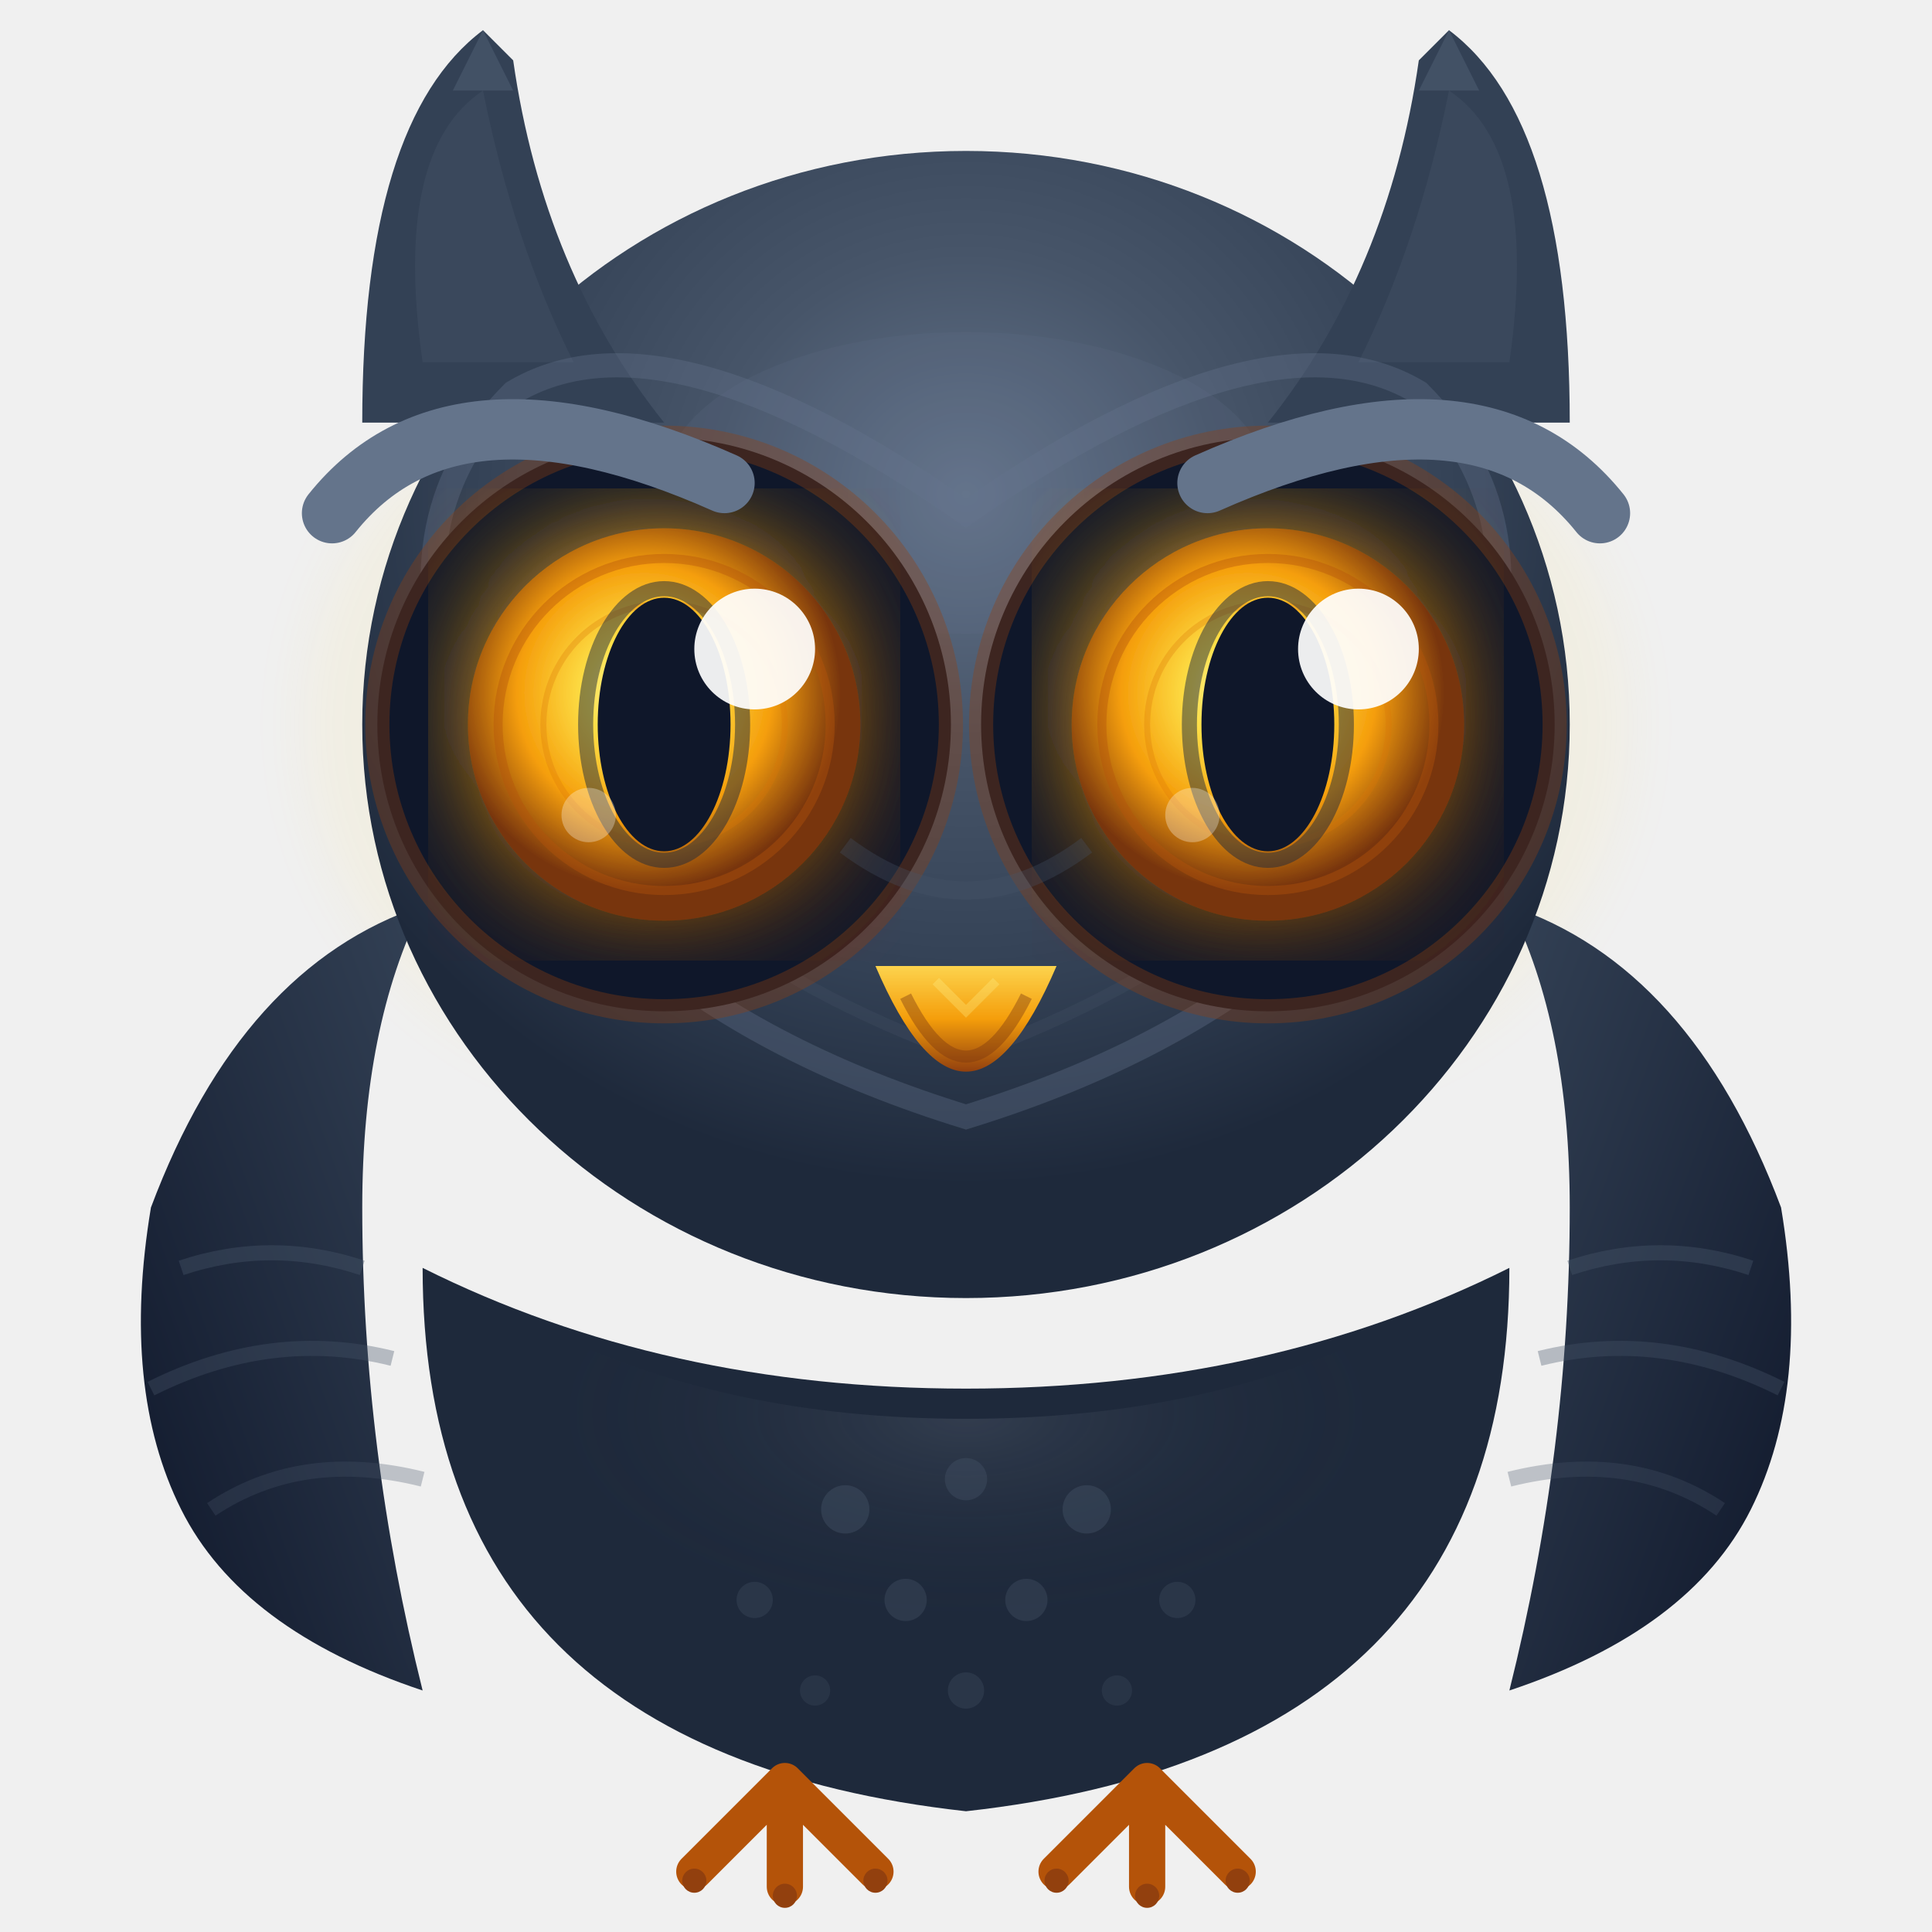
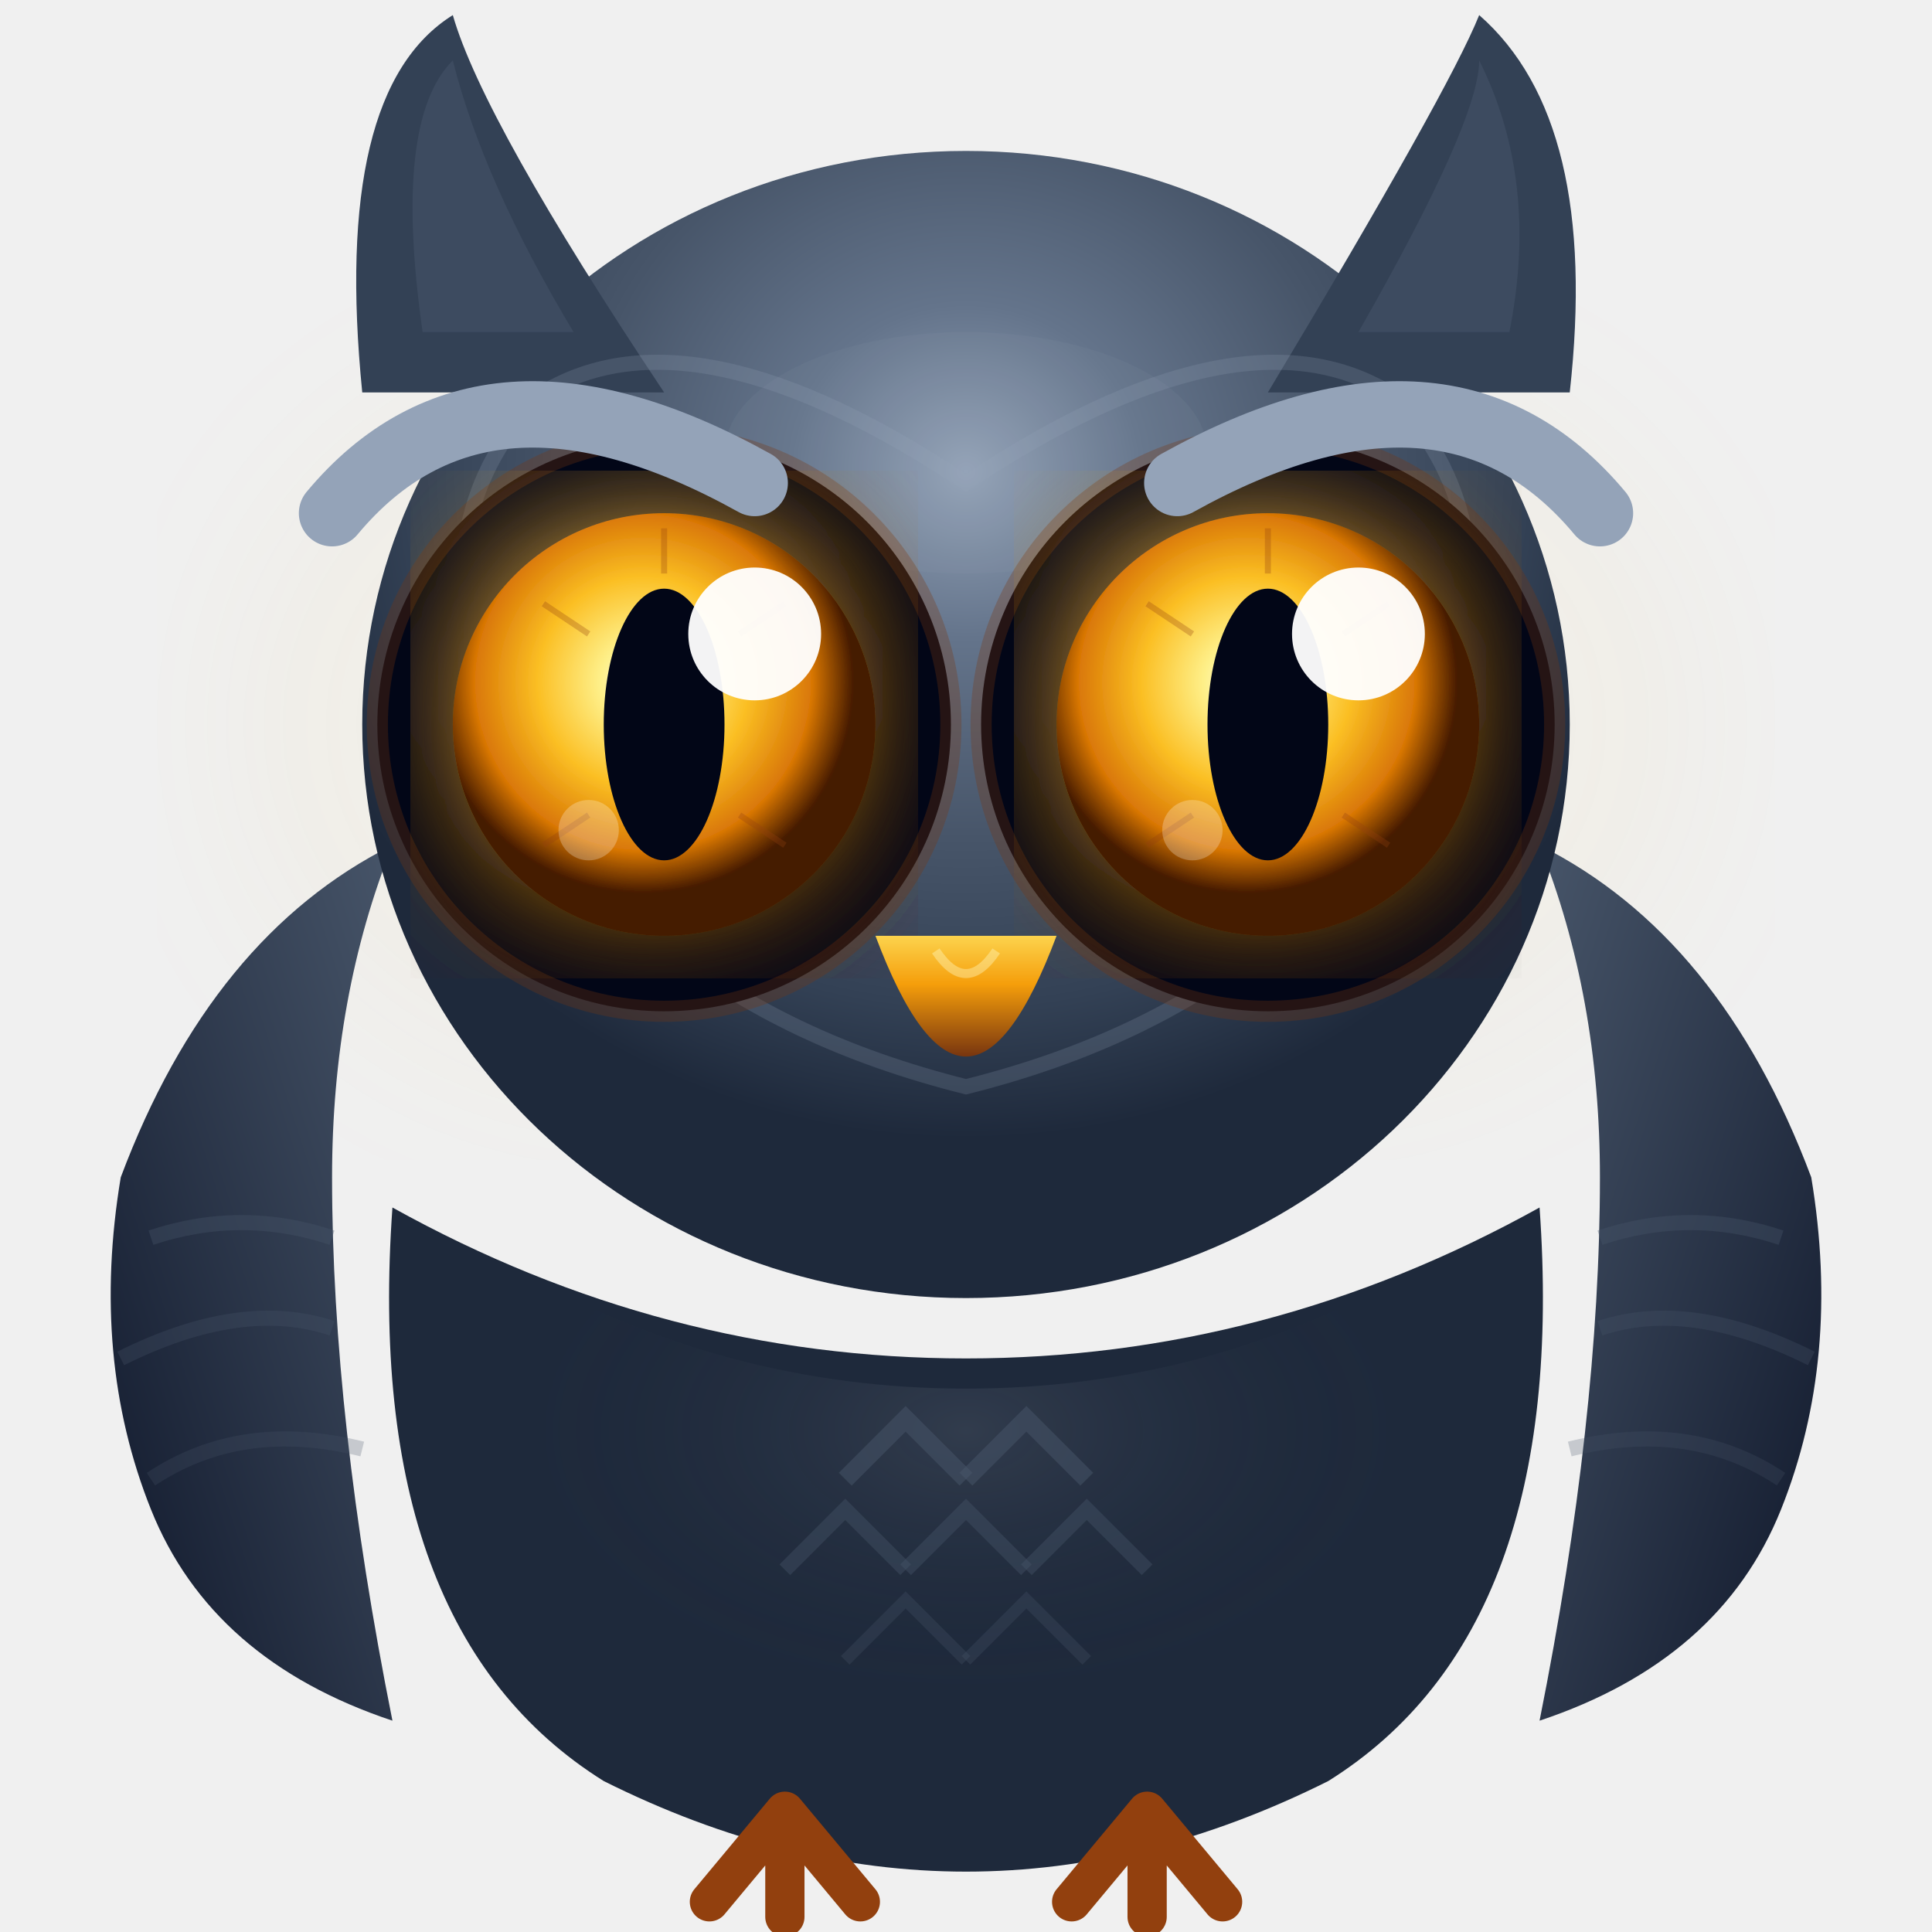
<svg xmlns="http://www.w3.org/2000/svg" viewBox="0 0 64 64">
  <defs>
-     <radialGradient id="iris" cx="45%" cy="42%">
-       <stop offset="0%" stop-color="#fef9c3" />
-       <stop offset="30%" stop-color="#fde047" />
-       <stop offset="65%" stop-color="#f59e0b" />
-       <stop offset="100%" stop-color="#78350f" />
+     <radialGradient id="iris" cx="45%" cy="40%">
+       <stop offset="0%" stop-color="#fffbeb" />
+       <stop offset="20%" stop-color="#fef08a" />
+       <stop offset="50%" stop-color="#fbbf24" />
+       <stop offset="80%" stop-color="#d97706" />
+       <stop offset="100%" stop-color="#451a03" />
    </radialGradient>
-     <radialGradient id="head" cx="50%" cy="30%" r="60%">
-       <stop offset="0%" stop-color="#64748b" />
-       <stop offset="35%" stop-color="#475569" />
-       <stop offset="70%" stop-color="#334155" />
+     <radialGradient id="head" cx="50%" cy="28%" r="58%">
+       <stop offset="0%" stop-color="#94a3b8" />
+       <stop offset="25%" stop-color="#64748b" />
+       <stop offset="55%" stop-color="#475569" />
+       <stop offset="80%" stop-color="#334155" />
      <stop offset="100%" stop-color="#1e293b" />
    </radialGradient>
-     <radialGradient id="chest" cx="50%" cy="20%">
-       <stop offset="0%" stop-color="#cbd5e1" stop-opacity="0.12" />
+     <radialGradient id="belly" cx="50%" cy="30%">
+       <stop offset="0%" stop-color="#e2e8f0" stop-opacity="0.1" />
      <stop offset="100%" stop-color="#1e293b" stop-opacity="0" />
    </radialGradient>
-     <linearGradient id="beak" x1="0" y1="0" x2="0" y2="1">
+     <linearGradient id="bk" x1="0" y1="0" x2="0" y2="1">
      <stop offset="0%" stop-color="#fcd34d" />
-       <stop offset="50%" stop-color="#f59e0b" />
-       <stop offset="100%" stop-color="#92400e" />
+       <stop offset="40%" stop-color="#f59e0b" />
+       <stop offset="100%" stop-color="#78350f" />
    </linearGradient>
-     <linearGradient id="wing-l" x1="1" y1="0" x2="0" y2="1">
-       <stop offset="0%" stop-color="#334155" />
+     <linearGradient id="wl" x1="1" y1="0" x2="0" y2="1">
+       <stop offset="0%" stop-color="#475569" />
      <stop offset="100%" stop-color="#0f172a" />
    </linearGradient>
-     <linearGradient id="wing-r" x1="0" y1="0" x2="1" y2="1">
-       <stop offset="0%" stop-color="#334155" />
+     <linearGradient id="wr" x1="0" y1="0" x2="1" y2="1">
+       <stop offset="0%" stop-color="#475569" />
      <stop offset="100%" stop-color="#0f172a" />
    </linearGradient>
-     <filter id="eyeglow">
-       <feGaussianBlur stdDeviation="2" result="b" />
+     <filter id="eg">
+       <feGaussianBlur stdDeviation="2.5" result="b" />
      <feMerge>
        <feMergeNode in="b" />
        <feMergeNode in="SourceGraphic" />
      </feMerge>
    </filter>
-     <filter id="softglow">
-       <feGaussianBlur stdDeviation="0.8" />
+     <filter id="sg">
+       <feGaussianBlur stdDeviation="3" />
    </filter>
  </defs>
-   <circle cx="22" cy="24" r="12" fill="#facc15" opacity="0.06" filter="url(#softglow)" />
-   <circle cx="42" cy="24" r="12" fill="#facc15" opacity="0.06" filter="url(#softglow)" />
-   <path d="M14,42 Q14,58 32,60 Q50,58 50,42 Q42,46 32,46 Q22,46 14,42 Z" fill="#1e293b" />
-   <path d="M18,44 Q18,56 32,58 Q46,56 46,44 Q40,47 32,47 Q24,47 18,44 Z" fill="url(#chest)" />
-   <circle cx="28" cy="50" r="0.8" fill="#475569" opacity="0.4" />
-   <circle cx="32" cy="49" r="0.7" fill="#475569" opacity="0.35" />
-   <circle cx="36" cy="50" r="0.8" fill="#475569" opacity="0.4" />
-   <circle cx="25" cy="53" r="0.6" fill="#475569" opacity="0.3" />
-   <circle cx="30" cy="53" r="0.7" fill="#475569" opacity="0.35" />
-   <circle cx="34" cy="53" r="0.7" fill="#475569" opacity="0.35" />
-   <circle cx="39" cy="53" r="0.6" fill="#475569" opacity="0.3" />
-   <circle cx="27" cy="56" r="0.5" fill="#475569" opacity="0.25" />
-   <circle cx="32" cy="56" r="0.6" fill="#475569" opacity="0.3" />
-   <circle cx="37" cy="56" r="0.5" fill="#475569" opacity="0.25" />
-   <path d="M14,30 Q8,32 5,40 Q4,46 6,50 Q8,54 14,56 Q12,48 12,40 Q12,34 14,30 Z" fill="url(#wing-l)" />
-   <path d="M50,30 Q56,32 59,40 Q60,46 58,50 Q56,54 50,56 Q52,48 52,40 Q52,34 50,30 Z" fill="url(#wing-r)" />
-   <path d="M6,42 Q9,41 12,42" fill="none" stroke="#475569" stroke-width="0.5" opacity="0.4" />
-   <path d="M5,46 Q9,44 13,45" fill="none" stroke="#475569" stroke-width="0.5" opacity="0.35" />
-   <path d="M7,50 Q10,48 14,49" fill="none" stroke="#475569" stroke-width="0.5" opacity="0.3" />
-   <path d="M58,42 Q55,41 52,42" fill="none" stroke="#475569" stroke-width="0.5" opacity="0.4" />
-   <path d="M59,46 Q55,44 51,45" fill="none" stroke="#475569" stroke-width="0.5" opacity="0.35" />
-   <path d="M57,50 Q54,48 50,49" fill="none" stroke="#475569" stroke-width="0.5" opacity="0.3" />
+   <ellipse cx="22" cy="24" rx="14" ry="12" fill="#fbbf24" opacity="0.05" filter="url(#sg)" />
+   <ellipse cx="42" cy="24" rx="14" ry="12" fill="#fbbf24" opacity="0.05" filter="url(#sg)" />
+   <path d="M13,40 Q12,54 20,59 Q26,62 32,62 Q38,62 44,59 Q52,54 51,40 Q42,45 32,45 Q22,45 13,40 Z" fill="#1e293b" />
+   <path d="M17,42 Q16,54 24,58 Q28,60 32,60 Q36,60 40,58 Q48,54 47,42 Q40,46 32,46 Q24,46 17,42 Z" fill="url(#belly)" />
+   <path d="M28,49 L30,47 L32,49" fill="none" stroke="#475569" stroke-width="0.6" opacity="0.5" />
+   <path d="M32,49 L34,47 L36,49" fill="none" stroke="#475569" stroke-width="0.6" opacity="0.5" />
+   <path d="M26,52 L28,50 L30,52" fill="none" stroke="#475569" stroke-width="0.5" opacity="0.4" />
+   <path d="M30,52 L32,50 L34,52" fill="none" stroke="#475569" stroke-width="0.5" opacity="0.4" />
+   <path d="M34,52 L36,50 L38,52" fill="none" stroke="#475569" stroke-width="0.5" opacity="0.4" />
+   <path d="M28,55 L30,53 L32,55" fill="none" stroke="#475569" stroke-width="0.4" opacity="0.3" />
+   <path d="M32,55 L34,53 L36,55" fill="none" stroke="#475569" stroke-width="0.4" opacity="0.3" />
+   <path d="M13,28 Q7,31 4,39 Q3,45 5,50 Q7,55 13,57 Q11,47 11,39 Q11,33 13,28 Z" fill="url(#wl)" />
+   <path d="M51,28 Q57,31 60,39 Q61,45 59,50 Q57,55 51,57 Q53,47 53,39 Q53,33 51,28 Z" fill="url(#wr)" />
+   <path d="M5,41 Q8,40 11,41" fill="none" stroke="#475569" stroke-width="0.5" opacity="0.35" />
+   <path d="M4,45 Q8,43 11,44" fill="none" stroke="#475569" stroke-width="0.5" opacity="0.3" />
+   <path d="M5,49 Q8,47 12,48" fill="none" stroke="#475569" stroke-width="0.5" opacity="0.25" />
+   <path d="M59,41 Q56,40 53,41" fill="none" stroke="#475569" stroke-width="0.5" opacity="0.35" />
+   <path d="M60,45 Q56,43 53,44" fill="none" stroke="#475569" stroke-width="0.5" opacity="0.3" />
+   <path d="M59,49 Q56,47 52,48" fill="none" stroke="#475569" stroke-width="0.5" opacity="0.25" />
  <ellipse cx="32" cy="24" rx="20" ry="19" fill="url(#head)" />
-   <ellipse cx="32" cy="16" rx="10" ry="5" fill="#64748b" opacity="0.15" />
-   <path d="M12,14 Q12,4 16,1 L17,2 Q18,9 22,14 Z" fill="#334155" />
-   <path d="M52,14 Q52,4 48,1 L47,2 Q46,9 42,14 Z" fill="#334155" />
-   <path d="M14,12 Q13,5 16,3 Q17,8 19,12" fill="#475569" opacity="0.35" />
-   <path d="M50,12 Q51,5 48,3 Q47,8 45,12" fill="#475569" opacity="0.35" />
-   <path d="M15,3 L16,1 L17,3" fill="#64748b" opacity="0.3" />
-   <path d="M47,3 L48,1 L49,3" fill="#64748b" opacity="0.3" />
-   <path d="M32,37 Q19,33 15,23 Q13,17 17,13 Q22,10 32,17 Q42,10 47,13 Q51,17 49,23 Q45,33 32,37 Z" fill="none" stroke="#64748b" stroke-width="0.8" opacity="0.35" />
-   <path d="M32,35 Q21,31 17,23 Q16,19 19,16" fill="none" stroke="#475569" stroke-width="0.4" opacity="0.25" />
-   <path d="M32,35 Q43,31 47,23 Q48,19 45,16" fill="none" stroke="#475569" stroke-width="0.4" opacity="0.25" />
-   <circle cx="22" cy="24" r="9.5" fill="#0f172a" />
-   <circle cx="42" cy="24" r="9.5" fill="#0f172a" />
-   <circle cx="22" cy="24" r="9.5" fill="none" stroke="#92400e" stroke-width="0.8" opacity="0.35" />
-   <circle cx="42" cy="24" r="9.5" fill="none" stroke="#92400e" stroke-width="0.8" opacity="0.35" />
-   <circle cx="22" cy="24" r="6.5" fill="url(#iris)" filter="url(#eyeglow)" />
-   <circle cx="42" cy="24" r="6.5" fill="url(#iris)" filter="url(#eyeglow)" />
-   <circle cx="22" cy="24" r="5.5" fill="none" stroke="#b45309" stroke-width="0.3" opacity="0.4" />
-   <circle cx="42" cy="24" r="5.5" fill="none" stroke="#b45309" stroke-width="0.3" opacity="0.4" />
-   <circle cx="22" cy="24" r="4" fill="none" stroke="#d97706" stroke-width="0.2" opacity="0.3" />
-   <circle cx="42" cy="24" r="4" fill="none" stroke="#d97706" stroke-width="0.2" opacity="0.3" />
-   <ellipse cx="22" cy="24" rx="2.2" ry="4.2" fill="#0f172a" />
-   <ellipse cx="42" cy="24" rx="2.2" ry="4.2" fill="#0f172a" />
-   <ellipse cx="22" cy="24" rx="2.6" ry="4.5" fill="none" stroke="#1e293b" stroke-width="0.5" opacity="0.5" />
-   <ellipse cx="42" cy="24" rx="2.6" ry="4.5" fill="none" stroke="#1e293b" stroke-width="0.5" opacity="0.5" />
-   <circle cx="25" cy="21.5" r="2" fill="white" opacity="0.92" />
-   <circle cx="45" cy="21.5" r="2" fill="white" opacity="0.92" />
-   <circle cx="19.5" cy="27" r="0.9" fill="white" opacity="0.3" />
-   <circle cx="39.5" cy="27" r="0.9" fill="white" opacity="0.3" />
-   <path d="M11,17 Q15,12 24,16" fill="none" stroke="#64748b" stroke-width="2" stroke-linecap="round" />
-   <path d="M53,17 Q49,12 40,16" fill="none" stroke="#64748b" stroke-width="2" stroke-linecap="round" />
-   <path d="M28,28 Q32,31 36,28" fill="none" stroke="#475569" stroke-width="0.6" opacity="0.3" />
-   <path d="M29,32 Q32,39 35,32 Z" fill="url(#beak)" />
-   <path d="M30,33 Q32,37 34,33" fill="none" stroke="#78350f" stroke-width="0.4" opacity="0.4" />
-   <path d="M31,32.5 L32,33.5 L33,32.5" fill="none" stroke="#fef08a" stroke-width="0.3" opacity="0.3" />
-   <g stroke="#b45309" stroke-width="1.2" stroke-linecap="round" fill="none">
-     <path d="M26,59 L23,62 M26,59 L26,62.5 M26,59 L29,62" />
-     <path d="M38,59 L35,62 M38,59 L38,62.5 M38,59 L41,62" />
+   <ellipse cx="32" cy="15" rx="8" ry="4" fill="#94a3b8" opacity="0.08" />
+   <path d="M12,13 Q11,3 15,0.5 Q16,4 22,13 Z" fill="#334155" />
+   <path d="M42,13 Q48,3 49,0.5 Q53,4 52,13 Z" fill="#334155" />
+   <path d="M14,11 Q13,4 15,2 Q16,6 19,11" fill="#64748b" opacity="0.2" />
+   <path d="M45,11 Q49,4 49,2 Q51,6 50,11" fill="#64748b" opacity="0.2" />
+   <path d="M32,36 Q20,33 16,23 Q14,17 18,13 Q23,10 32,16 Q41,10 46,13 Q50,17 48,23 Q44,33 32,36 Z" fill="none" stroke="#94a3b8" stroke-width="0.5" opacity="0.2" />
+   <circle cx="22" cy="24" r="9.5" fill="#020617" />
+   <circle cx="42" cy="24" r="9.5" fill="#020617" />
+   <circle cx="22" cy="24" r="9.5" fill="none" stroke="#78350f" stroke-width="0.7" opacity="0.3" />
+   <circle cx="42" cy="24" r="9.5" fill="none" stroke="#78350f" stroke-width="0.7" opacity="0.3" />
+   <circle cx="22" cy="24" r="7" fill="url(#iris)" filter="url(#eg)" />
+   <circle cx="42" cy="24" r="7" fill="url(#iris)" filter="url(#eg)" />
+   <g stroke="#92400e" stroke-width="0.2" opacity="0.3">
+     <line x1="22" y1="17.5" x2="22" y2="19" />
+     <line x1="18" y1="20" x2="19.5" y2="21" />
+     <line x1="26" y1="20" x2="24.5" y2="21" />
+     <line x1="18" y1="28" x2="19.5" y2="27" />
+     <line x1="26" y1="28" x2="24.5" y2="27" />
+     <line x1="42" y1="17.5" x2="42" y2="19" />
+     <line x1="38" y1="20" x2="39.5" y2="21" />
+     <line x1="46" y1="20" x2="44.5" y2="21" />
+     <line x1="38" y1="28" x2="39.5" y2="27" />
+     <line x1="46" y1="28" x2="44.5" y2="27" />
  </g>
-   <g fill="#92400e">
-     <circle cx="23" cy="62.3" r="0.4" />
-     <circle cx="26" cy="62.8" r="0.4" />
-     <circle cx="29" cy="62.3" r="0.4" />
-     <circle cx="35" cy="62.3" r="0.4" />
-     <circle cx="38" cy="62.8" r="0.4" />
-     <circle cx="41" cy="62.3" r="0.4" />
+   <ellipse cx="22" cy="24" rx="2" ry="4.5" fill="#020617" />
+   <ellipse cx="42" cy="24" rx="2" ry="4.5" fill="#020617" />
+   <circle cx="25" cy="21" r="2.2" fill="white" opacity="0.95" />
+   <circle cx="45" cy="21" r="2.2" fill="white" opacity="0.95" />
+   <circle cx="19.5" cy="27.5" r="1" fill="white" opacity="0.25" />
+   <circle cx="39.5" cy="27.5" r="1" fill="white" opacity="0.25" />
+   <path d="M11,17 Q16,11 25,16" fill="none" stroke="#94a3b8" stroke-width="2.2" stroke-linecap="round" />
+   <path d="M53,17 Q48,11 39,16" fill="none" stroke="#94a3b8" stroke-width="2.2" stroke-linecap="round" />
+   <path d="M29,31 Q32,39 35,31 Z" fill="url(#bk)" />
+   <path d="M31,31.5 Q32,33 33,31.5" fill="none" stroke="#fef9c3" stroke-width="0.3" opacity="0.4" />
+   <g stroke="#92400e" stroke-width="1.3" stroke-linecap="round" fill="none">
+     <path d="M26,60 L23.5,63 M26,60 L26,63.5 M26,60 L28.5,63" />
+     <path d="M38,60 L35.5,63 M38,60 L38,63.5 M38,60 L40.5,63" />
  </g>
</svg>
